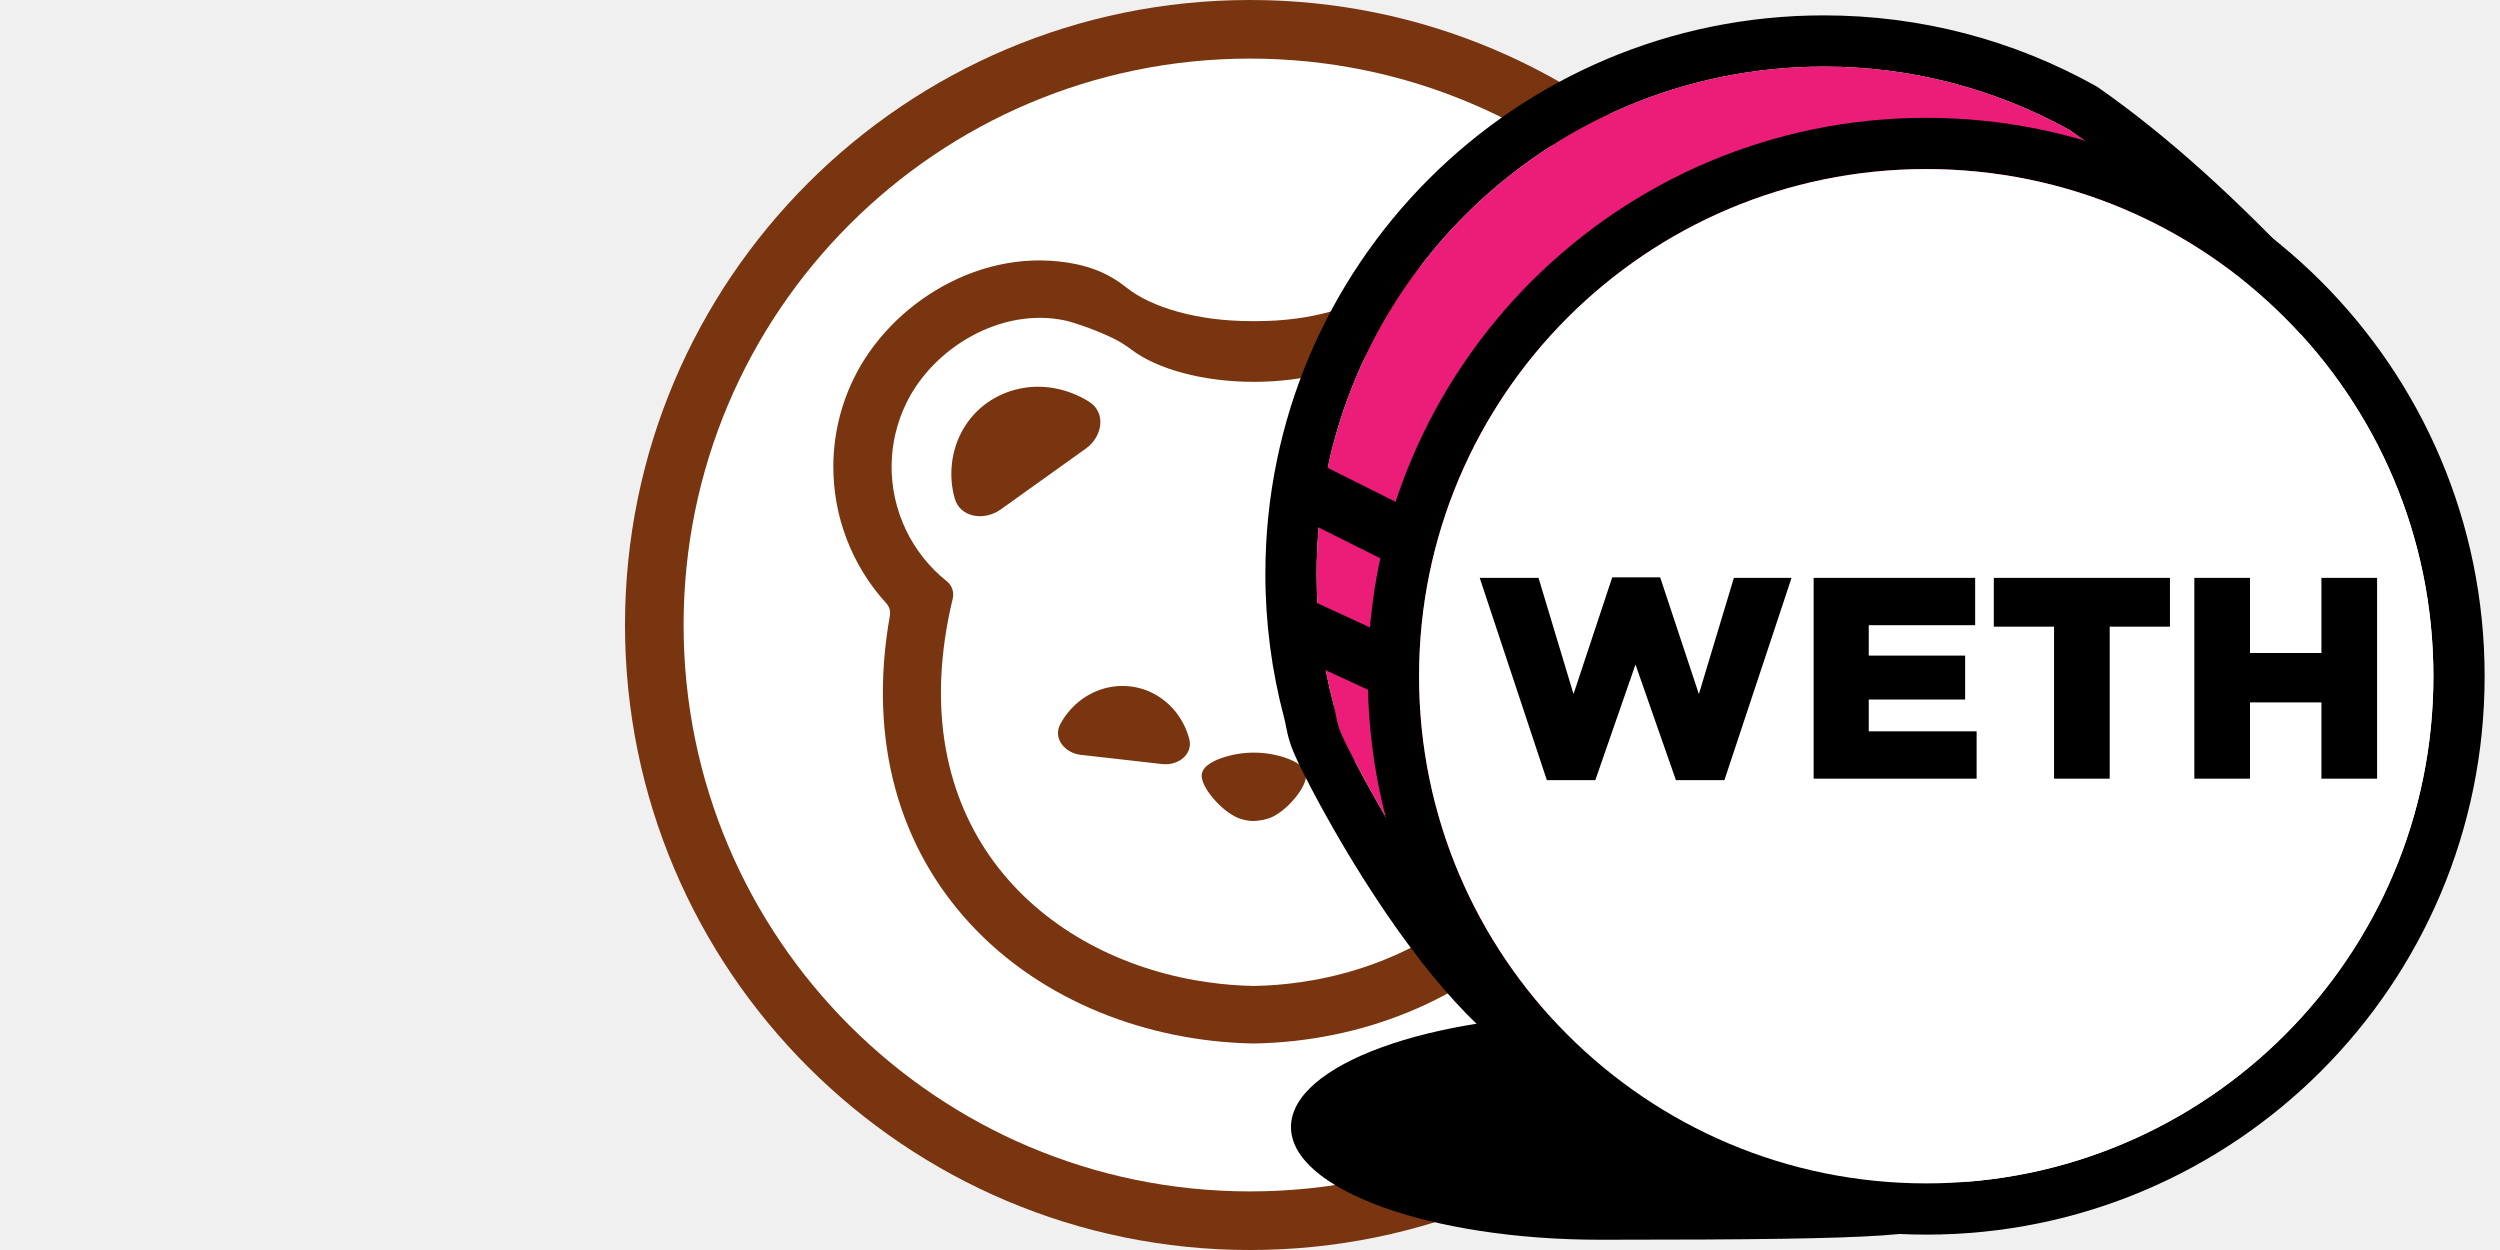
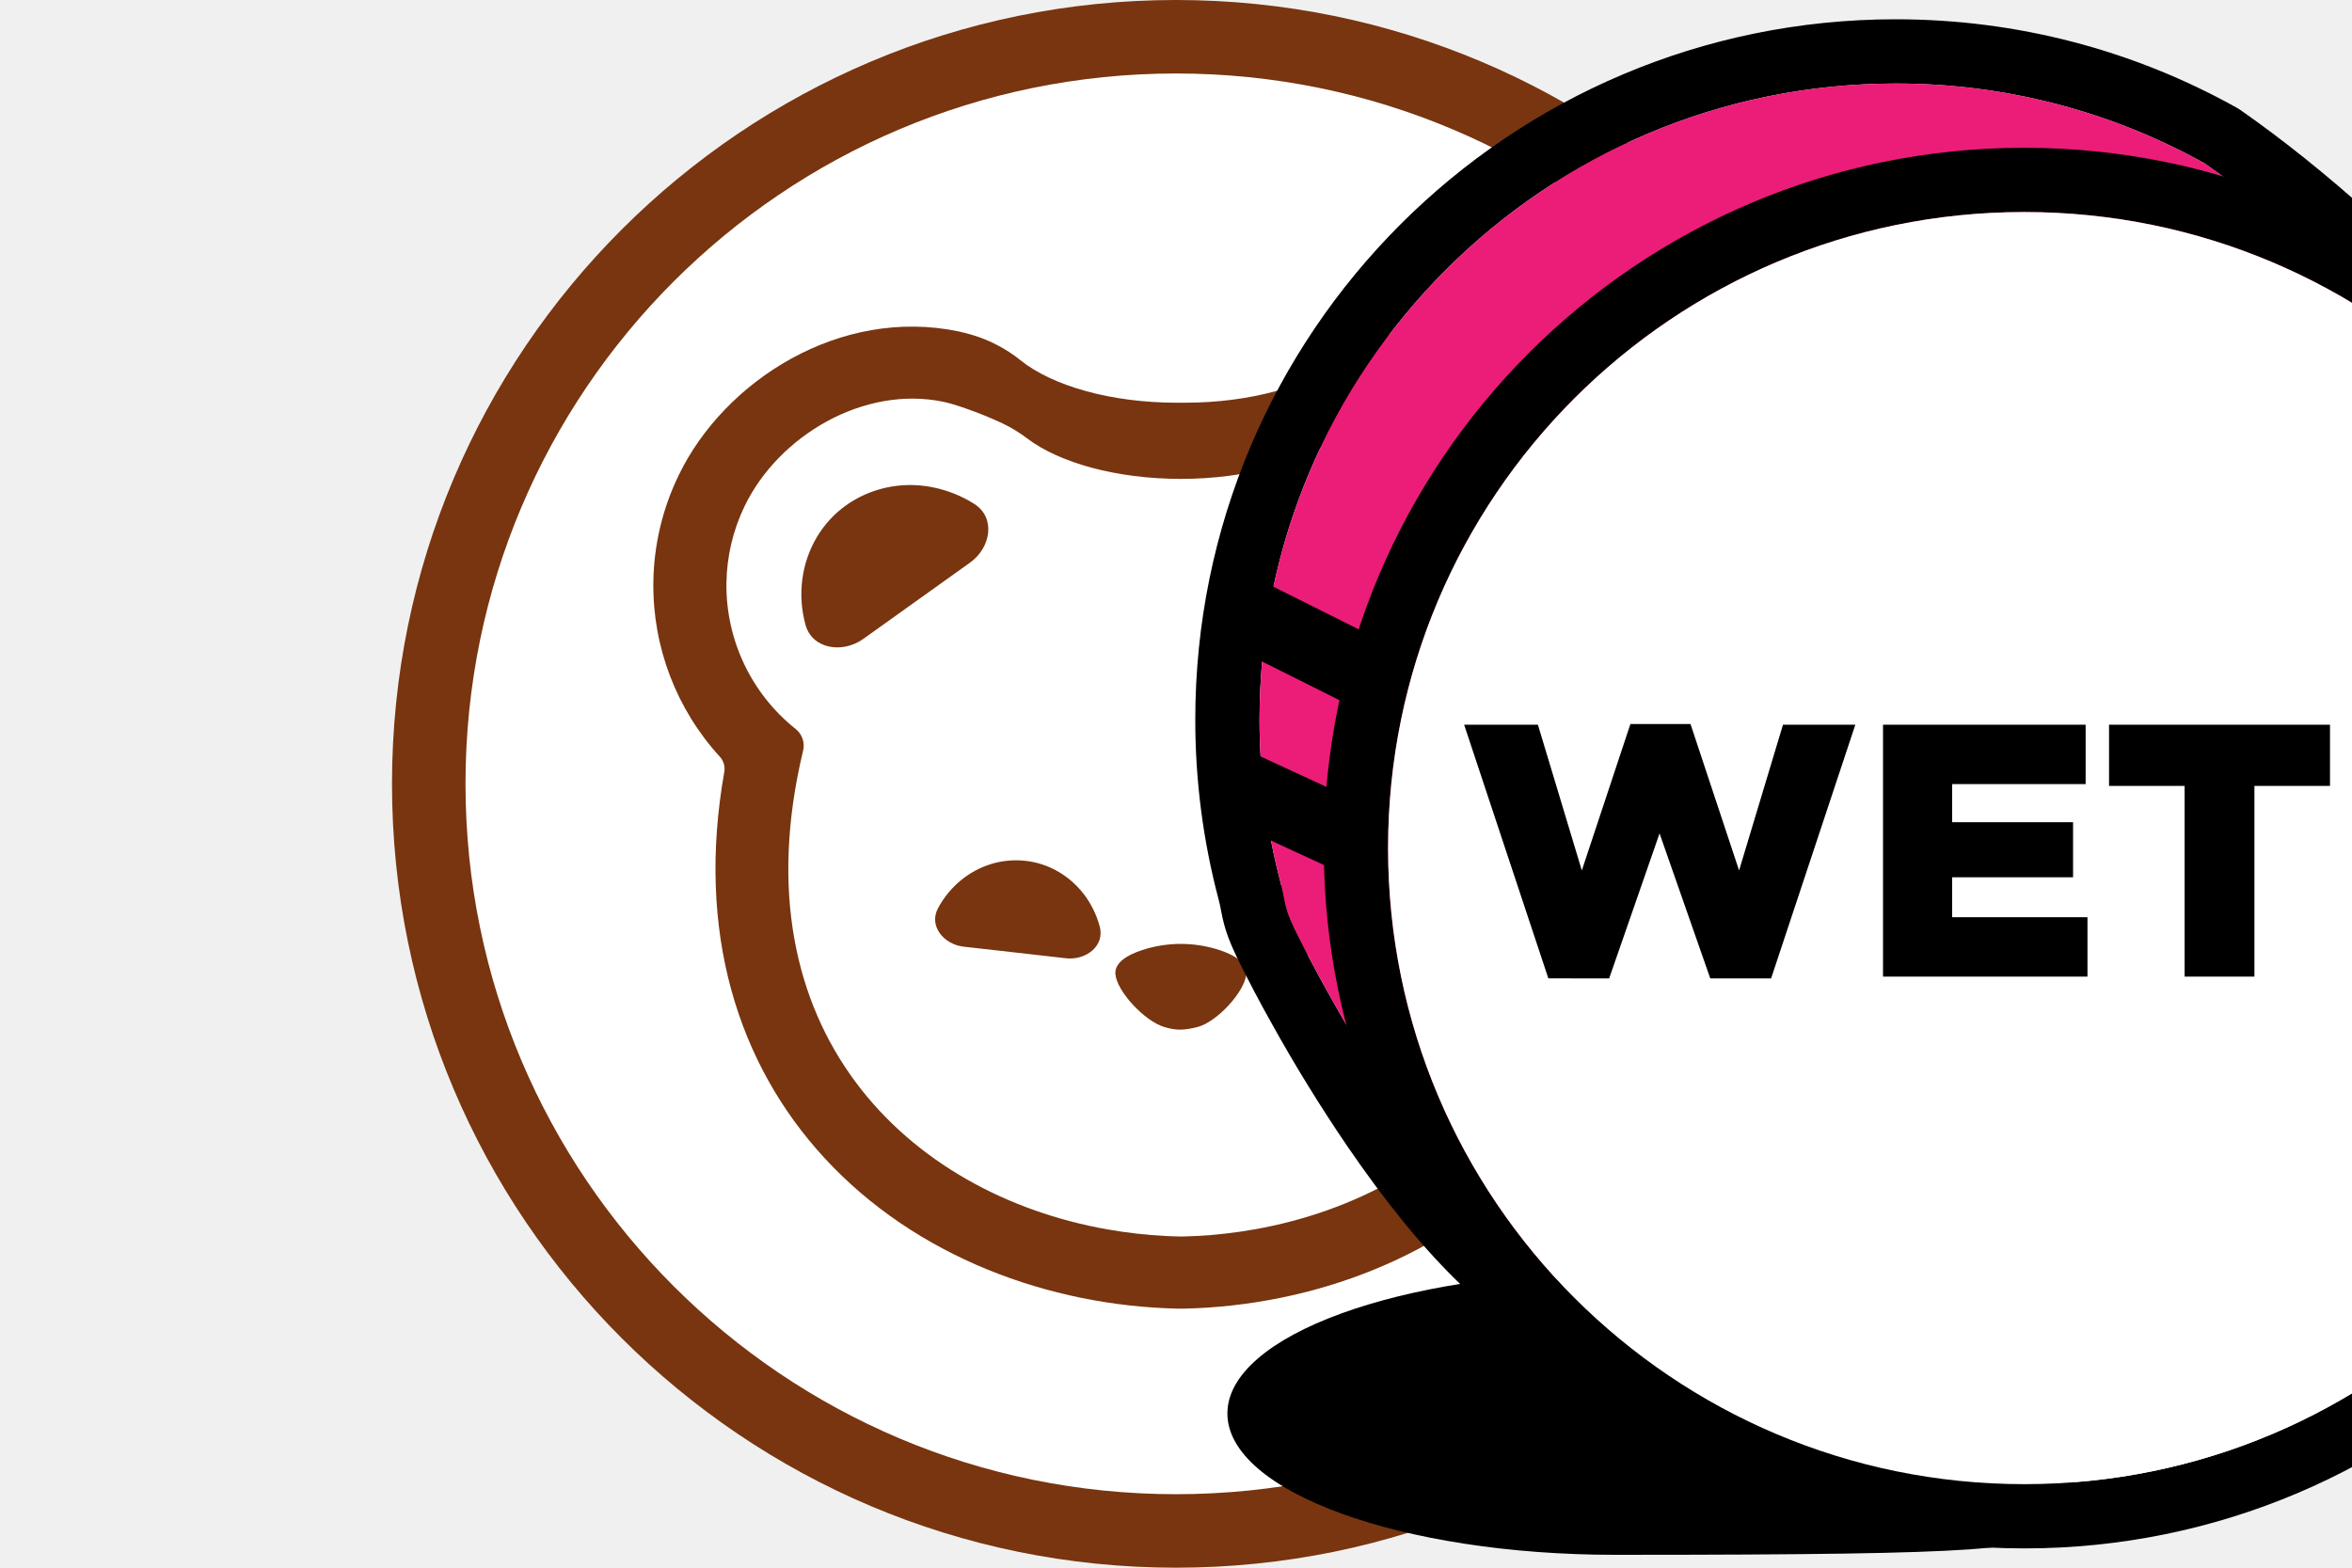
- <svg xmlns="http://www.w3.org/2000/svg" viewBox="0 0 256 128">
+ <svg xmlns="http://www.w3.org/2000/svg" viewBox="0 0 192 128">
  <svg viewBox="0 0 128 128">
    <circle cx="64" cy="64" r="64" fill="#78350F" />
    <circle cx="64" cy="64" r="58" fill="#fff" />
    <path fill="#78350F" d="M47.52 41.136a10 10 0 0 0-3.486-1.37 9.2 9.2 0 0 0-3.668.042 9 9 0 0 0-3.288 1.442 8.6 8.6 0 0 0-2.414 2.634 9 9 0 0 0-1.168 3.424 9.4 9.4 0 0 0 .252 3.682c.538 2.012 3.024 2.396 4.732 1.172l4.352-3.112 4.364-3.12c1.706-1.226 2.104-3.674.324-4.794m46.014 2.748a8.66 8.66 0 0 0-5.702-4.076 9.2 9.2 0 0 0-3.668-.04 10 10 0 0 0-3.488 1.368c-1.78 1.12-1.38 3.568.326 4.792l4.364 3.122 4.352 3.112c1.708 1.224 4.194.84 4.732-1.172a9.4 9.4 0 0 0 .252-3.682 9 9 0 0 0-1.168-3.424M67.63 77.598a10.16 10.16 0 0 0-6.47 0c-1.16.394-2.172 1.006-2.108 1.928.116 1.412 2.36 3.828 3.982 4.326.992.3 1.614.28 2.72 0 1.622-.416 3.878-2.914 3.984-4.326.074-.922-.95-1.532-2.108-1.928m-11.118-4.544a7.2 7.2 0 0 0-2.128-1.888 6.8 6.8 0 0 0-2.666-.88 7 7 0 0 0-2.804.258c-.906.28-1.76.736-2.508 1.36a7.6 7.6 0 0 0-1.834 2.25c-.77 1.44.454 2.956 2.098 3.142l4.152.468 4.184.476c1.644.188 3.192-1.006 2.77-2.582a7.6 7.6 0 0 0-1.264-2.604m25.736-1.298a7.4 7.4 0 0 0-2.51-1.36 7 7 0 0 0-2.802-.258 6.8 6.8 0 0 0-2.666.882 7.2 7.2 0 0 0-2.13 1.888 7.5 7.5 0 0 0-1.264 2.604c-.42 1.576 1.128 2.77 2.76 2.582l4.186-.476 4.16-.468c1.646-.186 2.868-1.7 2.1-3.142a7.8 7.8 0 0 0-1.834-2.252" />
    <path fill="#78350F" d="M102.018 61.8a20.7 20.7 0 0 0 5.438-14.22 20.6 20.6 0 0 0-2.076-8.788c-3.732-7.718-13.174-13.744-22.838-11.732q-.59.13-1.168.302a11.6 11.6 0 0 0-3.92 2.08c-2.582 2.06-7.326 3.44-12.752 3.44h-.616c-5.424 0-10.168-1.384-12.75-3.444a11.6 11.6 0 0 0-3.922-2.078 16 16 0 0 0-1.168-.302c-9.662-2.012-19.104 4.014-22.836 11.732a20.6 20.6 0 0 0-2.076 8.786 20.72 20.72 0 0 0 5.44 14.222 1.46 1.46 0 0 1 .356 1.204c-2.328 13.1 1.108 23.88 8.18 31.554 7.428 8.06 18.324 12.076 28.894 12.294h.382c10.568-.218 21.466-4.232 28.894-12.292 7.072-7.676 10.508-18.454 8.18-31.556a1.45 1.45 0 0 1 .356-1.204zm-6.186-2.272a1.74 1.74 0 0 0-.6 1.764c5.49 22.872-8.62 36.224-24.83 39.086h-.01a38 38 0 0 1-4.732.54c-.094 0-.2.01-.294.01-.296.02-.6.02-.896.032h-.074l-.02-.002h-.054c-.296-.01-.6-.01-.896-.03-.094 0-.2-.012-.296-.012a38 38 0 0 1-4.73-.54h-.012C42.18 97.516 28.068 84.164 33.56 61.29a1.74 1.74 0 0 0-.6-1.762 15 15 0 0 1-5.66-11.9 14.9 14.9 0 0 1 1.486-6.306c2.76-5.716 9.706-9.876 16.23-8.516.764.156 2.812.82 4.808 1.756.724.34 1.404.764 2.04 1.244 2.616 1.976 7.25 3.29 12.532 3.296 5.284-.004 9.92-1.32 12.534-3.294.636-.48 1.314-.904 2.04-1.244 1.994-.936 4.042-1.6 4.808-1.758 6.522-1.36 13.468 2.8 16.23 8.518a14.9 14.9 0 0 1 1.484 6.306 15 15 0 0 1-5.66 11.898" />
  </svg>
  <svg x="64" viewBox="0 0 128 128">
    <path d="M35.884 126.95c32.172 0 32.172-.48 37.628-2.098 7.128-2.116-20.128-20.984-37.628-20.984s-31.688 5.168-31.688 11.54c0 6.376 14.188 11.542 31.688 11.542" />
    <path d="m108.94 28.81 1.48 1.594-1.294 1.748c-41.96 56.734-66.132 82.42-76.388 78.976-6.246-2.1-12.51-8.41-18.776-17.574a130 130 0 0 1-6.15-9.988 108 108 0 0 1-2.862-5.452c-.702-1.474-1-2.38-1.234-3.572l-.028-.144q-.084-.475-.206-.942a57.2 57.2 0 0 1-1.908-14.702c0-31.58 25.6-57.18 57.18-57.18 9.894 0 19.428 2.518 27.878 7.244l.218.136q10.374 7.226 22.09 19.856M83.958 13.334A51.7 51.7 0 0 0 58.754 6.82C30.072 6.82 6.82 30.072 6.82 58.754c0 4.558.586 9.036 1.732 13.356.114.428.166.67.286 1.288l.024.128c.152.768.312 1.26.822 2.33a104 104 0 0 0 2.71 5.156c1.82 3.281 3.79 6.478 5.9 9.58 5.66 8.28 11.272 13.936 16.116 15.562 6.458 2.17 30.772-23.568 69.196-75.364Q93.138 19.748 83.958 13.334" />
    <path fill="#EC1C79" d="M83.958 13.334A51.7 51.7 0 0 0 58.754 6.82C30.072 6.82 6.82 30.072 6.82 58.754c0 4.558.586 9.036 1.732 13.356.114.428.166.67.286 1.288l.024.128c.152.768.312 1.26.822 2.33a104 104 0 0 0 2.71 5.156c1.82 3.281 3.79 6.478 5.9 9.58 5.66 8.28 11.272 13.936 16.116 15.562 6.458 2.17 30.772-23.568 69.196-75.364Q93.138 19.748 83.958 13.334" />
    <path d="M69.246 126.426c-31.58 0-57.18-25.6-57.18-57.18s25.6-57.18 57.18-57.18 57.18 25.6 57.18 57.18-25.6 57.18-57.18 57.18m0-5.246c28.682 0 51.934-23.252 51.934-51.934S97.928 17.312 69.246 17.312 17.312 40.564 17.312 69.246s23.252 51.934 51.934 51.934" />
    <path fill="#fff" d="M69.246 121.18c28.682 0 51.934-23.252 51.934-51.934S97.928 17.312 69.246 17.312 17.312 40.564 17.312 69.246s23.252 51.934 51.934 51.934" />
    <path d="m30.396 79.884-6.874-20.71h6.022l3.584 11.898 3.966-11.956H42l3.966 11.956 3.584-11.9h5.906L48.58 79.886h-4.966l-4.14-11.84-4.114 11.84zm27.32-.146V59.174h16.54v4.846H63.36v3.114h9.87v4.496h-9.87v3.26h11.046v4.848zm24.62 0v-15.57h-6.17v-4.994h18.038v4.994h-6.17v15.57zm14.364 0V59.174h5.7v7.696h7.314v-7.696h5.7v20.564h-5.7v-7.814H102.4v7.814zM4.98 52.988a2.937 2.937 0 1 1 2.628-5.254l8.394 4.196a2.938 2.938 0 0 1-2.628 5.254zm-.966 13.918a2.938 2.938 0 0 1 2.462-5.336l8.394 3.874a2.938 2.938 0 0 1-2.46 5.336z" />
  </svg>
</svg>
